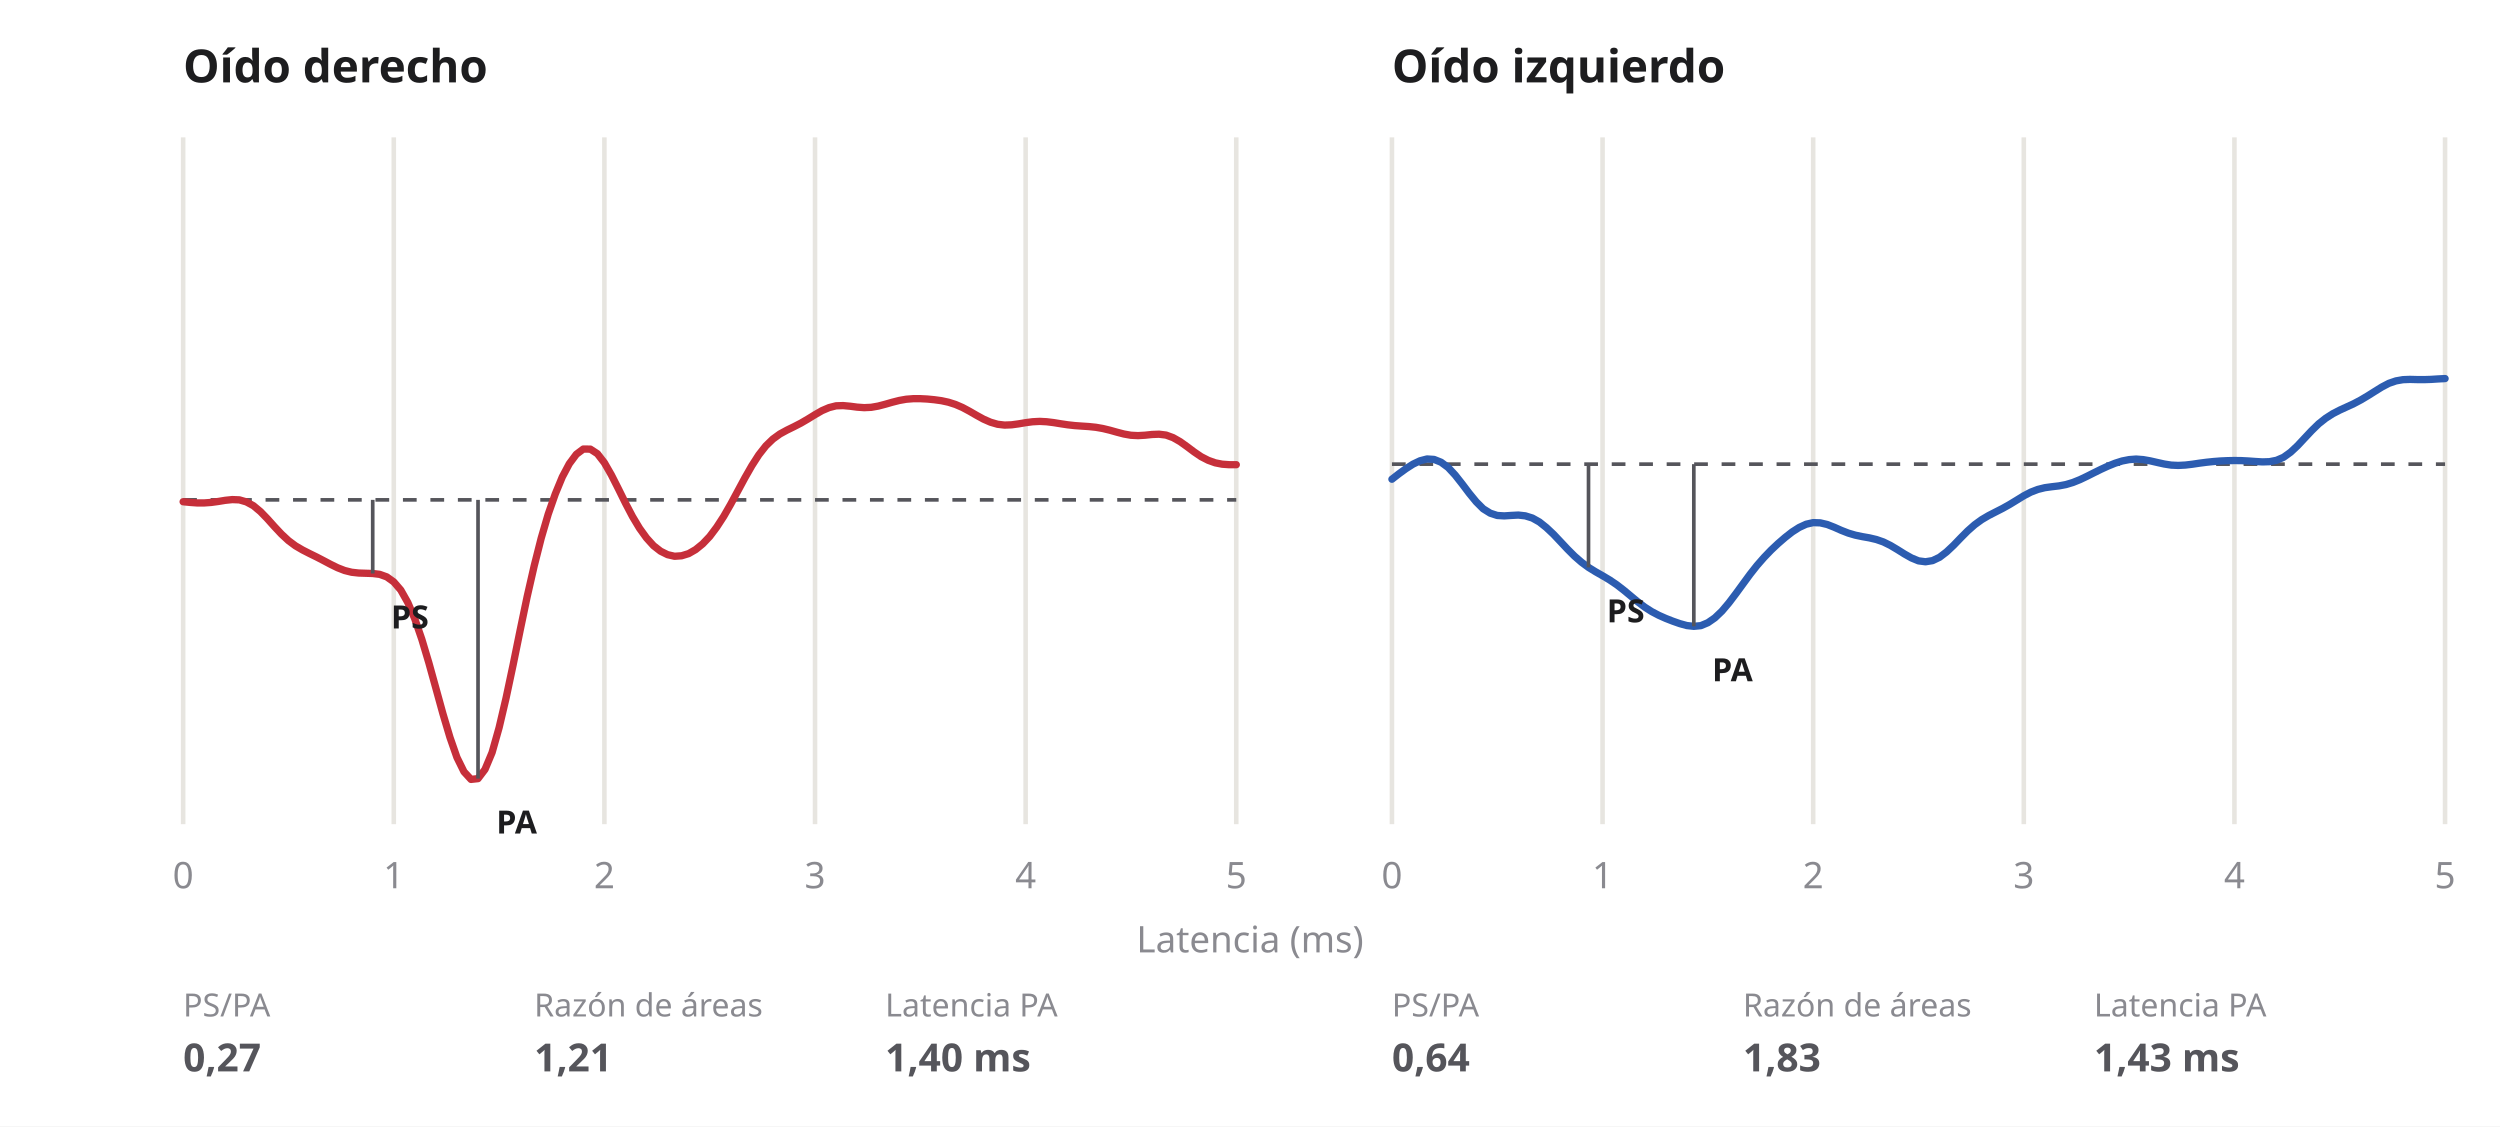
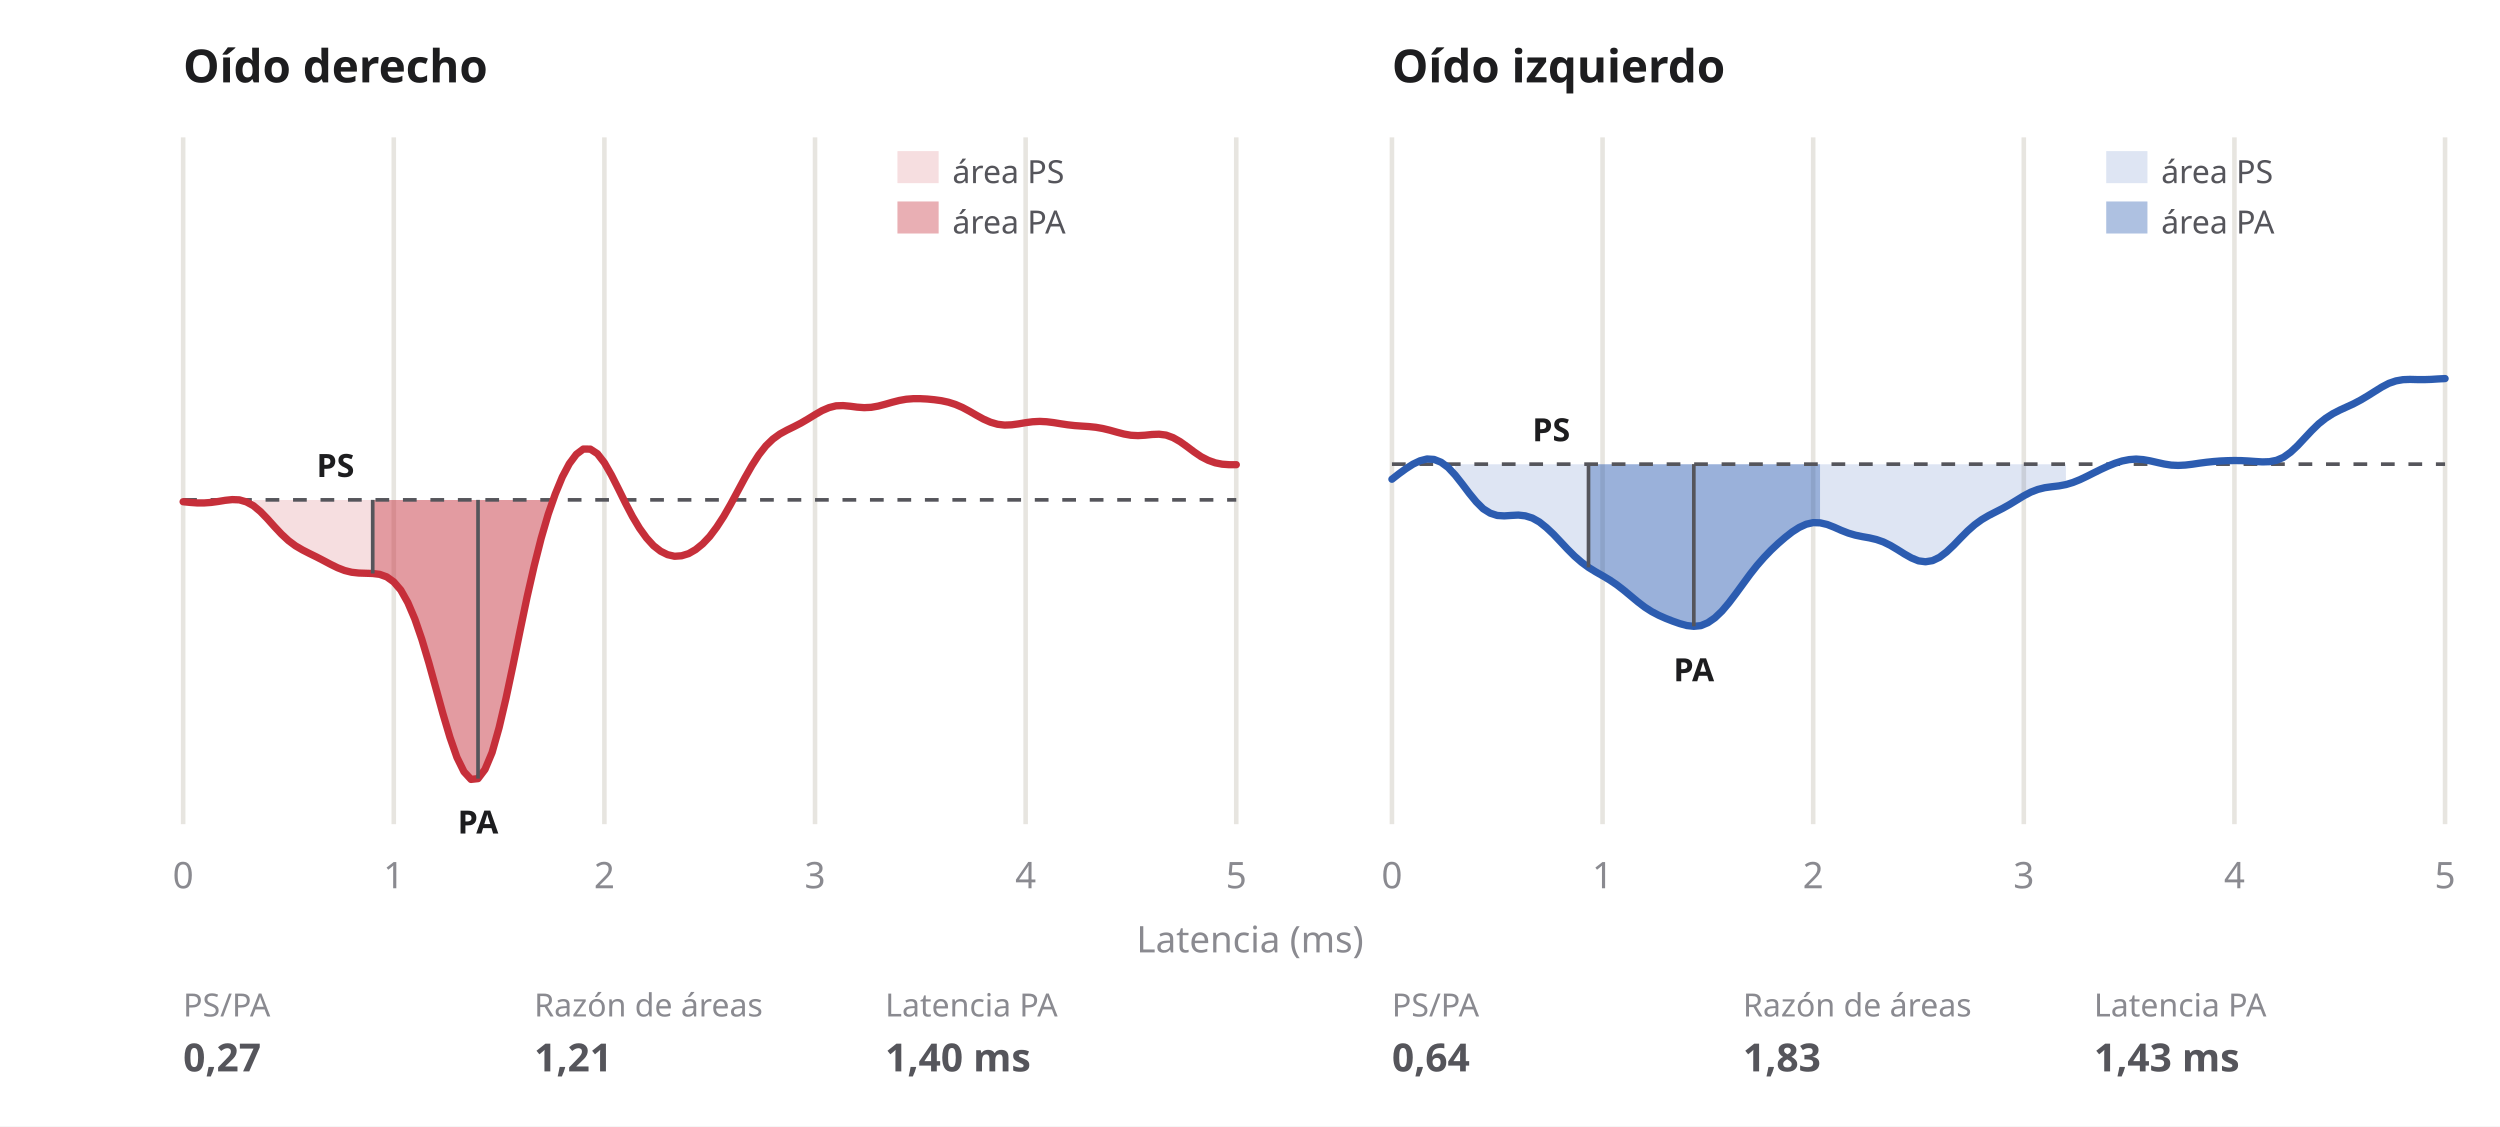
<svg xmlns="http://www.w3.org/2000/svg" viewBox="0 0 546 246" width="546" height="246" font-family="'Plus Jakarta Sans', sans-serif">
  <rect width="100%" height="100%" fill="#ffffff" />
  <line x1="40" y1="30" x2="40" y2="180" stroke="#e7e5e0" stroke-width="1" />
  <text x="40" y="194" font-size="8" fill="#8a8a90" text-anchor="middle" font-weight="400">0</text>
  <line x1="86" y1="30" x2="86" y2="180" stroke="#e7e5e0" stroke-width="1" />
  <text x="86" y="194" font-size="8" fill="#8a8a90" text-anchor="middle" font-weight="400">1</text>
  <line x1="132" y1="30" x2="132" y2="180" stroke="#e7e5e0" stroke-width="1" />
  <text x="132" y="194" font-size="8" fill="#8a8a90" text-anchor="middle" font-weight="400">2</text>
  <line x1="178" y1="30" x2="178" y2="180" stroke="#e7e5e0" stroke-width="1" />
  <text x="178" y="194" font-size="8" fill="#8a8a90" text-anchor="middle" font-weight="400">3</text>
  <line x1="224" y1="30" x2="224" y2="180" stroke="#e7e5e0" stroke-width="1" />
  <text x="224" y="194" font-size="8" fill="#8a8a90" text-anchor="middle" font-weight="400">4</text>
  <line x1="270" y1="30" x2="270" y2="180" stroke="#e7e5e0" stroke-width="1" />
  <text x="270" y="194" font-size="8" fill="#8a8a90" text-anchor="middle" font-weight="400">5</text>
  <text x="40" y="18" font-size="10" fill="#1d1d1f" text-anchor="start" font-weight="600">Oído derecho</text>
+   <polygon points="55.3,109.2 55.3,110.4 56.9,111.7 58.4,113.3 59.9,115.0 61.5,116.6 63.0,118.1 64.5,119.2 66.1,120.1 67.6,120.9 69.1,121.6 70.7,122.4 72.2,123.3 73.7,124.0 75.3,124.6 76.8,125.0 78.3,125.2 79.9,125.2 81.4,125.2 82.9,125.4 84.5,126.0 86.0,127.1 87.5,128.9 89.1,131.6 90.6,135.2 92.1,139.6 93.7,144.8 95.2,150.3 96.7,155.9 98.3,161.0 99.8,165.4 101.3,168.5 102.9,170.2 104.4,170.1 105.9,168.0 107.5,164.3 109.0,158.9 110.5,152.4 112.1,145.2 113.6,137.7 115.1,130.3 116.7,123.6 118.2,117.5 119.7,112.3 121.3,109.2 121.3,109.2" fill="#c62f3a" fill-opacity="0.16" stroke="none" />
+   <polygon points="81.4,109.2 81.4,125.2 82.9,125.4 84.5,126.0 86.0,127.1 87.5,128.9 89.1,131.6 90.6,135.2 92.1,139.6 93.7,144.8 95.2,150.3 96.7,155.9 98.3,161.0 99.8,165.4 101.3,168.5 102.9,170.2 104.4,170.1 105.9,168.0 107.5,164.3 109.0,158.9 110.5,152.4 112.1,145.2 113.6,137.7 115.1,130.3 116.7,123.6 118.2,117.5 119.7,112.3 121.3,109.2 121.3,109.2" fill="#c62f3a" fill-opacity="0.38" stroke="none" />
  <line x1="40" y1="109.17" x2="270" y2="109.17" stroke="#55555b" stroke-width="0.8" stroke-dasharray="3 3" />
  <path d="M40,109.58 L41.53,109.73 L43.07,109.84 L44.6,109.84 L46.13,109.73 L47.67,109.52 L49.2,109.27 L50.73,109.11 L52.27,109.17 L53.8,109.61 L55.33,110.44 L56.87,111.72 L58.4,113.3 L59.93,115.01 L61.47,116.65 L63,118.07 L64.53,119.21 L66.07,120.11 L67.6,120.89 L69.13,121.64 L70.67,122.44 L72.2,123.25 L73.73,124 L75.27,124.6 L76.8,124.98 L78.33,125.15 L79.87,125.2 L81.4,125.25 L82.93,125.44 L84.47,125.99 L86,127.09 L87.53,128.87 L89.07,131.6 L90.6,135.19 L92.13,139.64 L93.67,144.79 L95.2,150.32 L96.73,155.87 L98.27,161.04 L99.8,165.43 L101.33,168.54 L102.87,170.22 L104.4,170.05 L105.93,168.03 L107.47,164.35 L109,158.93 L110.53,152.42 L112.07,145.17 L113.6,137.65 L115.13,130.31 L116.67,123.57 L118.2,117.53 L119.73,112.29 L121.27,107.89 L122.8,104.18 L124.33,101.29 L125.87,99.22 L127.4,98.07 L128.93,98.09 L130.47,99.09 L132,101.07 L133.53,103.74 L135.07,106.78 L136.6,109.88 L138.13,112.8 L139.67,115.37 L141.2,117.49 L142.73,119.18 L144.27,120.38 L145.8,121.14 L147.33,121.49 L148.87,121.38 L150.4,120.91 L151.93,120.03 L153.47,118.78 L155,117.17 L156.53,115.13 L158.07,112.76 L159.6,110.09 L161.13,107.25 L162.67,104.39 L164.2,101.71 L165.73,99.33 L167.27,97.37 L168.8,95.89 L170.33,94.78 L171.87,93.94 L173.4,93.19 L174.93,92.4 L176.47,91.5 L178,90.56 L179.53,89.68 L181.07,89.02 L182.6,88.63 L184.13,88.58 L185.67,88.72 L187.2,88.92 L188.73,89.03 L190.27,88.96 L191.8,88.69 L193.33,88.29 L194.87,87.85 L196.4,87.46 L197.93,87.19 L199.47,87.07 L201,87.07 L202.53,87.15 L204.07,87.3 L205.6,87.51 L207.13,87.84 L208.67,88.33 L210.2,88.99 L211.73,89.81 L213.27,90.7 L214.8,91.54 L216.33,92.21 L217.87,92.66 L219.4,92.84 L220.93,92.78 L222.47,92.57 L224,92.31 L225.53,92.11 L227.07,92.03 L228.6,92.11 L230.13,92.3 L231.67,92.55 L233.2,92.78 L234.73,92.95 L236.27,93.06 L237.8,93.16 L239.33,93.32 L240.87,93.59 L242.4,93.96 L243.93,94.39 L245.47,94.79 L247,95.06 L248.53,95.14 L250.07,95.05 L251.6,94.89 L253.13,94.83 L254.67,95.02 L256.2,95.58 L257.73,96.45 L259.27,97.55 L260.8,98.7 L262.33,99.74 L263.87,100.53 L265.4,101.08 L266.93,101.38 L268.47,101.49 L270,101.49" fill="none" stroke="#c62f3a" stroke-width="1.6" stroke-opacity="1.0" stroke-linejoin="round" stroke-linecap="round" />
  <line x1="81.4" y1="109.17" x2="81.4" y2="125.25" stroke="#55555b" stroke-width="0.8" />
-   <text x="85.4" y="137.25" font-size="7" fill="#1d1d1f" text-anchor="start" font-weight="600">PS</text>
+   <text x="77.4" y="104.17" font-size="7" fill="#1d1d1f" text-anchor="end" font-weight="700">PS</text>
  <line x1="104.4" y1="109.17" x2="104.4" y2="170.05" stroke="#55555b" stroke-width="0.8" />
-   <text x="108.4" y="182.05" font-size="7" fill="#1d1d1f" text-anchor="start" font-weight="600">PA</text>
+   <text x="104.4" y="182.05" font-size="7" fill="#1d1d1f" text-anchor="middle" font-weight="700">PA</text>
+   <rect x="196" y="33" width="9" height="7" fill="#c62f3a" stroke="none" stroke-width="0" fill-opacity="0.16" />
+   <text x="208" y="40" font-size="7" fill="#55555b" text-anchor="start" font-weight="400">área PS</text>
+   <rect x="196" y="44" width="9" height="7" fill="#c62f3a" stroke="none" stroke-width="0" fill-opacity="0.38" />
+   <text x="208" y="51" font-size="7" fill="#55555b" text-anchor="start" font-weight="400">área PA</text>
  <text x="40" y="222" font-size="7" fill="#8a8a90" text-anchor="start" font-weight="400">PS/PA</text>
  <text x="40" y="234" font-size="8.5" fill="#55555b" text-anchor="start" font-weight="600">0,27</text>
  <text x="116.67" y="222" font-size="7" fill="#8a8a90" text-anchor="start" font-weight="400">Razón de áreas</text>
  <text x="116.67" y="234" font-size="8.5" fill="#55555b" text-anchor="start" font-weight="600">1,21</text>
  <text x="193.33" y="222" font-size="7" fill="#8a8a90" text-anchor="start" font-weight="400">Latencia PA</text>
  <text x="193.33" y="234" font-size="8.5" fill="#55555b" text-anchor="start" font-weight="600">1,40 ms</text>
  <line x1="304" y1="30" x2="304" y2="180" stroke="#e7e5e0" stroke-width="1" />
  <text x="304" y="194" font-size="8" fill="#8a8a90" text-anchor="middle" font-weight="400">0</text>
  <line x1="350" y1="30" x2="350" y2="180" stroke="#e7e5e0" stroke-width="1" />
  <text x="350" y="194" font-size="8" fill="#8a8a90" text-anchor="middle" font-weight="400">1</text>
  <line x1="396" y1="30" x2="396" y2="180" stroke="#e7e5e0" stroke-width="1" />
  <text x="396" y="194" font-size="8" fill="#8a8a90" text-anchor="middle" font-weight="400">2</text>
  <line x1="442" y1="30" x2="442" y2="180" stroke="#e7e5e0" stroke-width="1" />
  <text x="442" y="194" font-size="8" fill="#8a8a90" text-anchor="middle" font-weight="400">3</text>
  <line x1="488" y1="30" x2="488" y2="180" stroke="#e7e5e0" stroke-width="1" />
  <text x="488" y="194" font-size="8" fill="#8a8a90" text-anchor="middle" font-weight="400">4</text>
  <line x1="534" y1="30" x2="534" y2="180" stroke="#e7e5e0" stroke-width="1" />
  <text x="534" y="194" font-size="8" fill="#8a8a90" text-anchor="middle" font-weight="400">5</text>
  <text x="304" y="18" font-size="10" fill="#1d1d1f" text-anchor="start" font-weight="600">Oído izquierdo</text>
+   <polygon points="317.8,101.4 317.8,103.7 319.3,105.7 320.9,107.7 322.4,109.6 323.9,111.1 325.5,112.1 327.0,112.6 328.5,112.7 330.1,112.6 331.6,112.5 333.1,112.7 334.7,113.1 336.2,114.0 337.7,115.2 339.3,116.7 340.8,118.3 342.3,119.9 343.9,121.5 345.4,122.8 346.9,123.9 348.5,124.9 350.0,125.7 351.5,126.6 353.1,127.7 354.6,128.9 356.1,130.1 357.7,131.4 359.2,132.6 360.7,133.6 362.3,134.4 363.8,135.1 365.3,135.7 366.9,136.2 368.4,136.6 369.9,136.8 371.5,136.6 373.0,136.0 374.5,134.9 376.1,133.5 377.6,131.7 379.1,129.6 380.7,127.5 382.2,125.4 383.7,123.5 385.3,121.7 386.8,120.2 388.3,118.7 389.9,117.4 391.4,116.2 392.9,115.2 394.5,114.5 396.0,114.1 397.5,114.2 399.1,114.5 400.6,115.2 402.1,115.8 403.7,116.4 405.2,116.9 406.7,117.2 408.3,117.5 409.8,117.8 411.3,118.4 412.9,119.1 414.4,120.0 415.9,121.0 417.5,121.9 419.0,122.5 420.5,122.7 422.1,122.4 423.6,121.7 425.1,120.5 426.7,119.1 428.2,117.5 429.7,116.0 431.3,114.6 432.8,113.5 434.3,112.6 435.9,111.8 437.4,111.0 438.9,110.2 440.5,109.2 442.0,108.3 443.5,107.5 445.1,106.9 446.6,106.5 448.1,106.3 449.7,106.1 451.2,105.8 451.2,101.4" fill="#2c5cb0" fill-opacity="0.16" stroke="none" />
+   <polygon points="346.9,101.4 346.9,123.9 348.5,124.9 350.0,125.7 351.5,126.6 353.1,127.7 354.6,128.9 356.1,130.1 357.7,131.4 359.2,132.6 360.7,133.6 362.3,134.4 363.8,135.1 365.3,135.7 366.9,136.2 368.4,136.6 369.9,136.8 371.5,136.6 373.0,136.0 374.5,134.9 376.1,133.5 377.6,131.7 379.1,129.6 380.7,127.5 382.2,125.4 383.7,123.5 385.3,121.7 386.8,120.2 388.3,118.7 389.9,117.4 391.4,116.2 392.9,115.2 394.5,114.5 396.0,114.1 397.5,114.2 397.5,101.4" fill="#2c5cb0" fill-opacity="0.38" stroke="none" />
  <line x1="304" y1="101.37" x2="534" y2="101.37" stroke="#55555b" stroke-width="0.8" stroke-dasharray="3 3" />
  <path d="M304,104.66 L305.53,103.47 L307.07,102.35 L308.6,101.37 L310.13,100.64 L311.67,100.24 L313.2,100.34 L314.73,100.95 L316.27,102.09 L317.8,103.74 L319.33,105.68 L320.87,107.72 L322.4,109.59 L323.93,111.12 L325.47,112.08 L327,112.58 L328.53,112.67 L330.07,112.57 L331.6,112.49 L333.13,112.66 L334.67,113.14 L336.2,114 L337.73,115.22 L339.27,116.67 L340.8,118.29 L342.33,119.92 L343.87,121.46 L345.4,122.79 L346.93,123.92 L348.47,124.87 L350,125.74 L351.53,126.65 L353.07,127.69 L354.6,128.87 L356.13,130.14 L357.67,131.42 L359.2,132.59 L360.73,133.57 L362.27,134.38 L363.8,135.06 L365.33,135.66 L366.87,136.2 L368.4,136.62 L369.93,136.79 L371.47,136.64 L373,136 L374.53,134.94 L376.07,133.47 L377.6,131.66 L379.13,129.64 L380.67,127.53 L382.2,125.44 L383.73,123.5 L385.27,121.74 L386.8,120.15 L388.33,118.71 L389.87,117.38 L391.4,116.18 L392.93,115.2 L394.47,114.49 L396,114.14 L397.53,114.19 L399.07,114.55 L400.6,115.15 L402.13,115.83 L403.67,116.43 L405.2,116.88 L406.73,117.2 L408.27,117.47 L409.8,117.83 L411.33,118.36 L412.87,119.12 L414.4,120.03 L415.93,120.99 L417.47,121.86 L419,122.49 L420.53,122.69 L422.07,122.44 L423.6,121.71 L425.13,120.54 L426.67,119.09 L428.2,117.5 L429.73,115.96 L431.27,114.6 L432.8,113.49 L434.33,112.59 L435.87,111.8 L437.4,111.02 L438.93,110.16 L440.47,109.22 L442,108.28 L443.53,107.48 L445.07,106.89 L446.6,106.51 L448.13,106.3 L449.67,106.12 L451.2,105.83 L452.73,105.37 L454.27,104.75 L455.8,104.02 L457.33,103.25 L458.87,102.49 L460.4,101.79 L461.93,101.17 L463.47,100.68 L465,100.38 L466.53,100.26 L468.07,100.38 L469.6,100.65 L471.13,101 L472.67,101.34 L474.2,101.58 L475.73,101.65 L477.27,101.57 L478.8,101.39 L480.33,101.16 L481.87,100.96 L483.4,100.8 L484.93,100.68 L486.47,100.61 L488,100.58 L489.53,100.6 L491.07,100.68 L492.6,100.79 L494.13,100.88 L495.67,100.83 L497.2,100.53 L498.73,99.87 L500.27,98.76 L501.8,97.33 L503.33,95.69 L504.87,94.05 L506.4,92.56 L507.93,91.35 L509.47,90.36 L511,89.57 L512.53,88.87 L514.07,88.16 L515.6,87.35 L517.13,86.44 L518.67,85.47 L520.2,84.52 L521.73,83.72 L523.27,83.19 L524.8,82.92 L526.33,82.86 L527.87,82.9 L529.4,82.91 L530.93,82.86 L532.47,82.76 L534,82.68" fill="none" stroke="#2c5cb0" stroke-width="1.6" stroke-opacity="1.0" stroke-linejoin="round" stroke-linecap="round" />
  <line x1="346.93" y1="101.37" x2="346.93" y2="123.92" stroke="#55555b" stroke-width="0.8" />
-   <text x="350.93" y="135.92" font-size="7" fill="#1d1d1f" text-anchor="start" font-weight="600">PS</text>
+   <text x="342.93" y="96.37" font-size="7" fill="#1d1d1f" text-anchor="end" font-weight="700">PS</text>
  <line x1="369.93" y1="101.37" x2="369.93" y2="136.79" stroke="#55555b" stroke-width="0.8" />
-   <text x="373.93" y="148.79" font-size="7" fill="#1d1d1f" text-anchor="start" font-weight="600">PA</text>
+   <text x="369.93" y="148.79" font-size="7" fill="#1d1d1f" text-anchor="middle" font-weight="700">PA</text>
+   <rect x="460" y="33" width="9" height="7" fill="#2c5cb0" stroke="none" stroke-width="0" fill-opacity="0.16" />
+   <text x="472" y="40" font-size="7" fill="#55555b" text-anchor="start" font-weight="400">área PS</text>
+   <rect x="460" y="44" width="9" height="7" fill="#2c5cb0" stroke="none" stroke-width="0" fill-opacity="0.38" />
+   <text x="472" y="51" font-size="7" fill="#55555b" text-anchor="start" font-weight="400">área PA</text>
  <text x="304" y="222" font-size="7" fill="#8a8a90" text-anchor="start" font-weight="400">PS/PA</text>
  <text x="304" y="234" font-size="8.5" fill="#55555b" text-anchor="start" font-weight="600">0,64</text>
  <text x="380.67" y="222" font-size="7" fill="#8a8a90" text-anchor="start" font-weight="400">Razón de áreas</text>
  <text x="380.67" y="234" font-size="8.5" fill="#55555b" text-anchor="start" font-weight="600">1,83</text>
  <text x="457.33" y="222" font-size="7" fill="#8a8a90" text-anchor="start" font-weight="400">Latencia PA</text>
  <text x="457.33" y="234" font-size="8.5" fill="#55555b" text-anchor="start" font-weight="600">1,43 ms</text>
  <text x="273" y="208" font-size="8" fill="#8a8a90" text-anchor="middle" font-weight="400">Latencia (ms)</text>
</svg>
